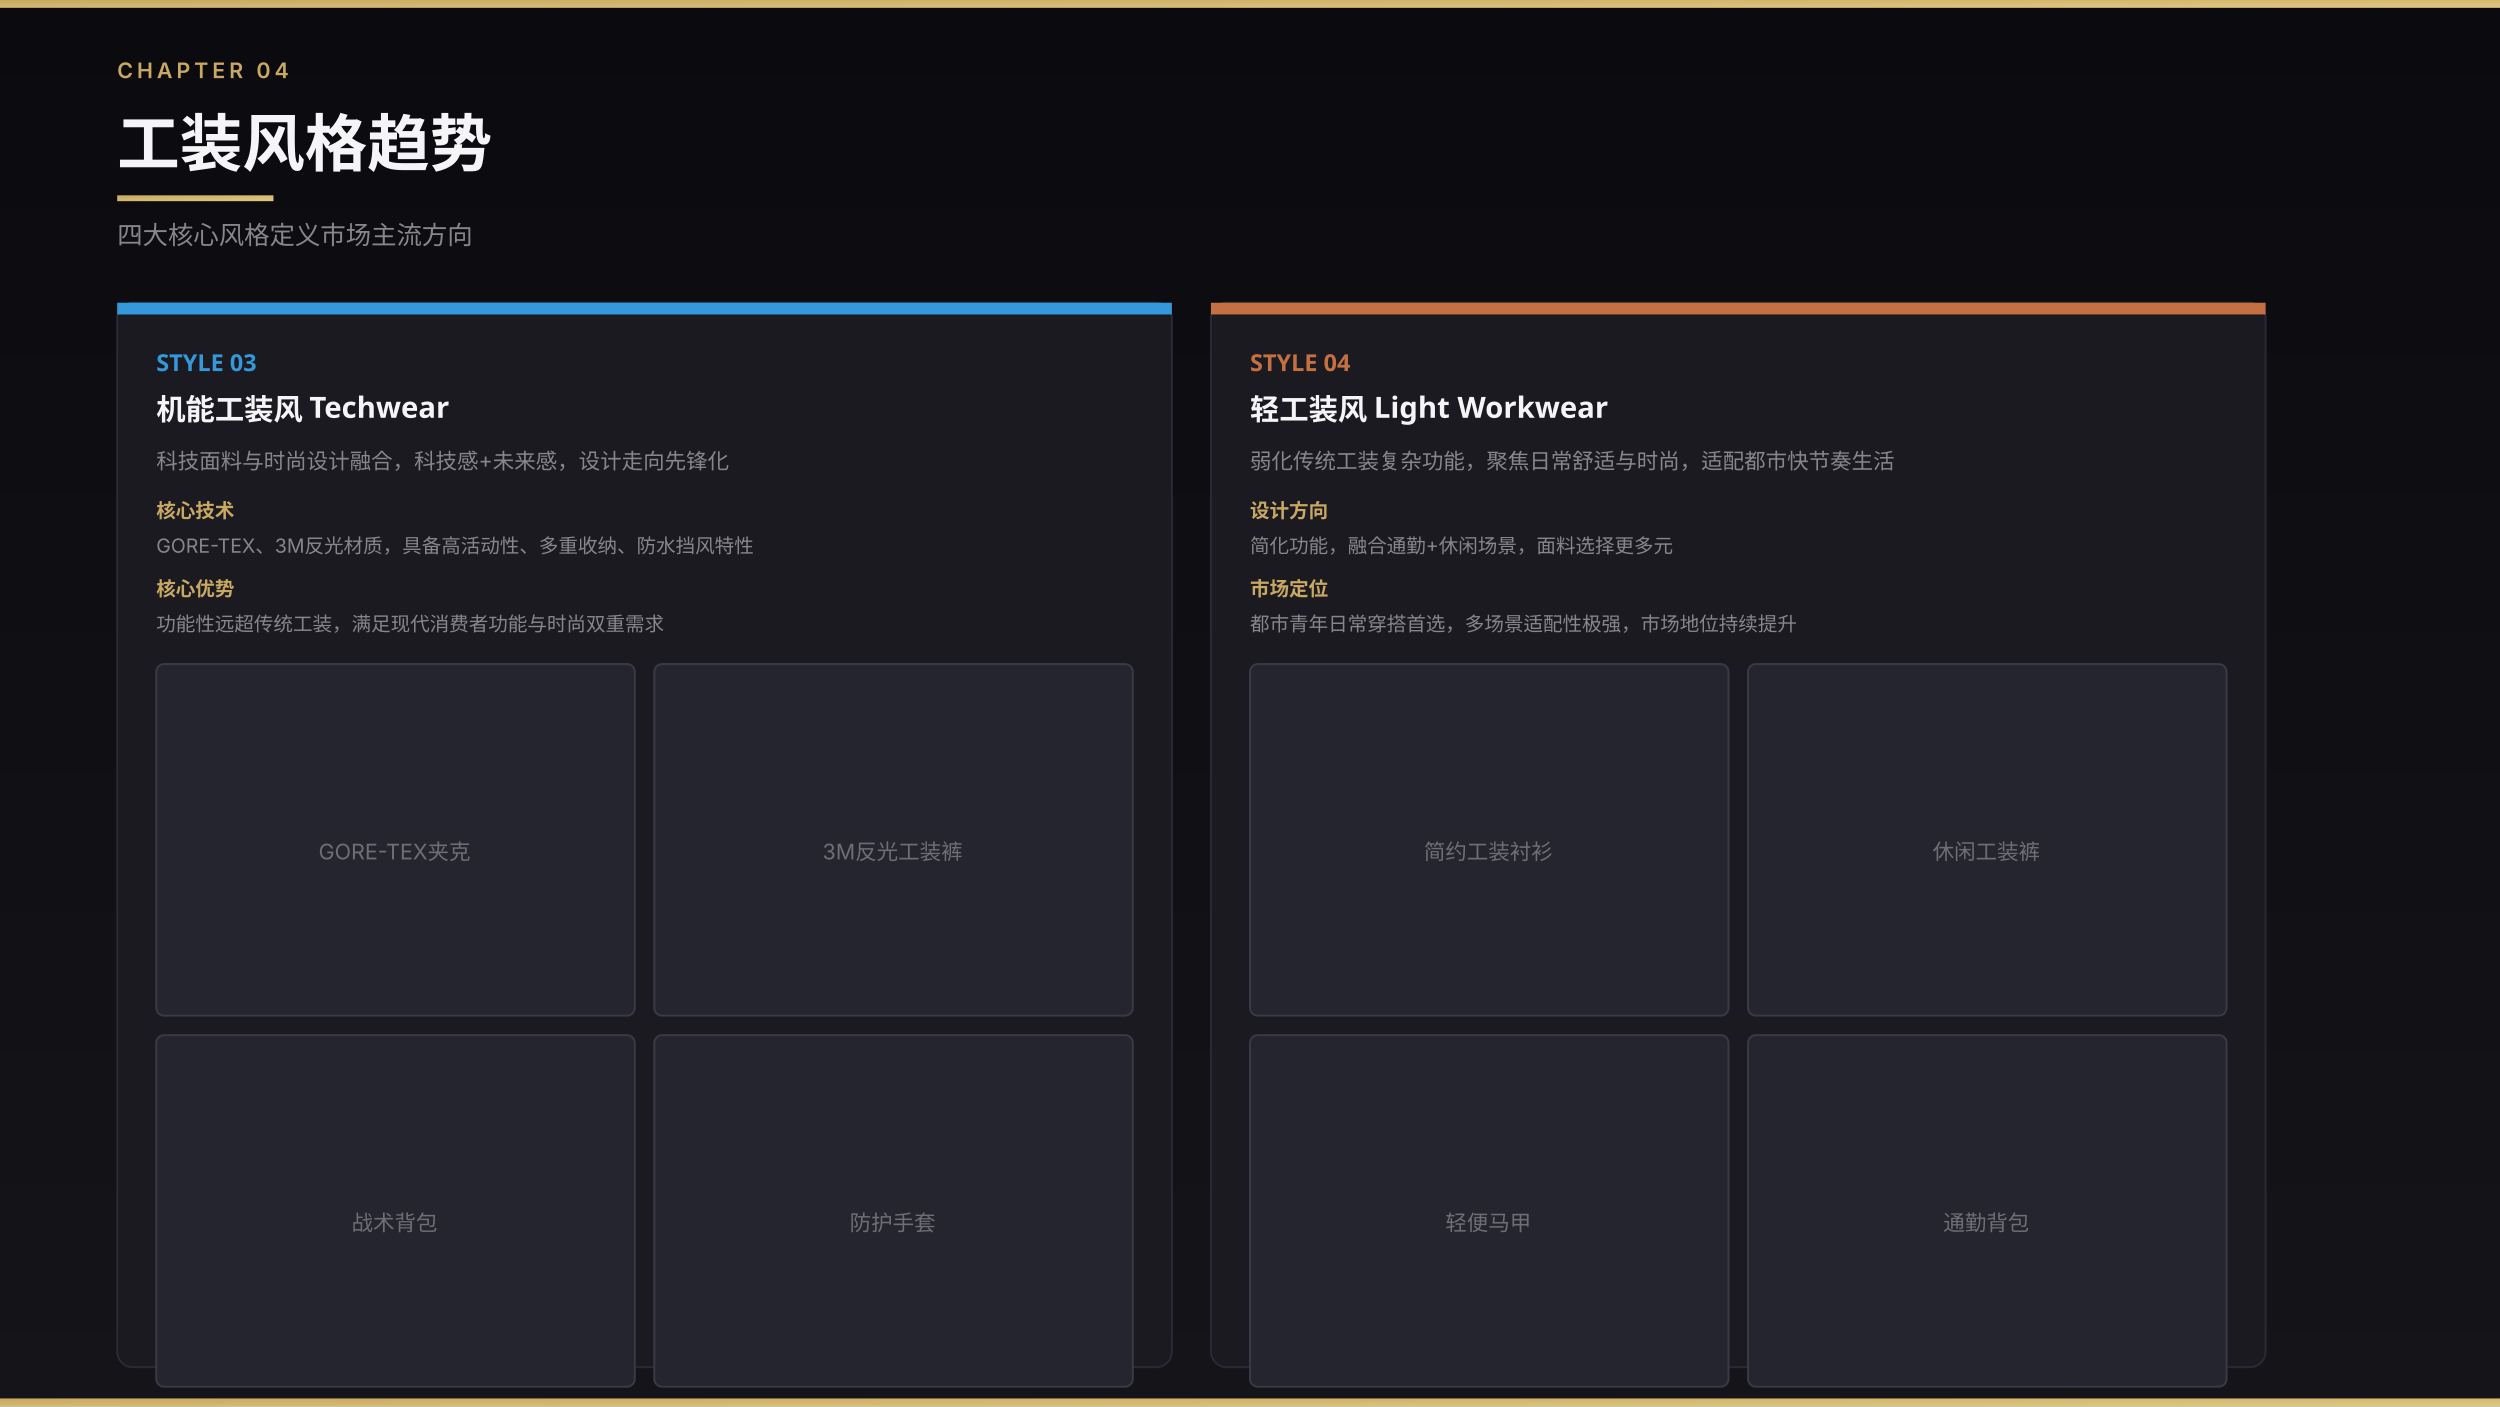
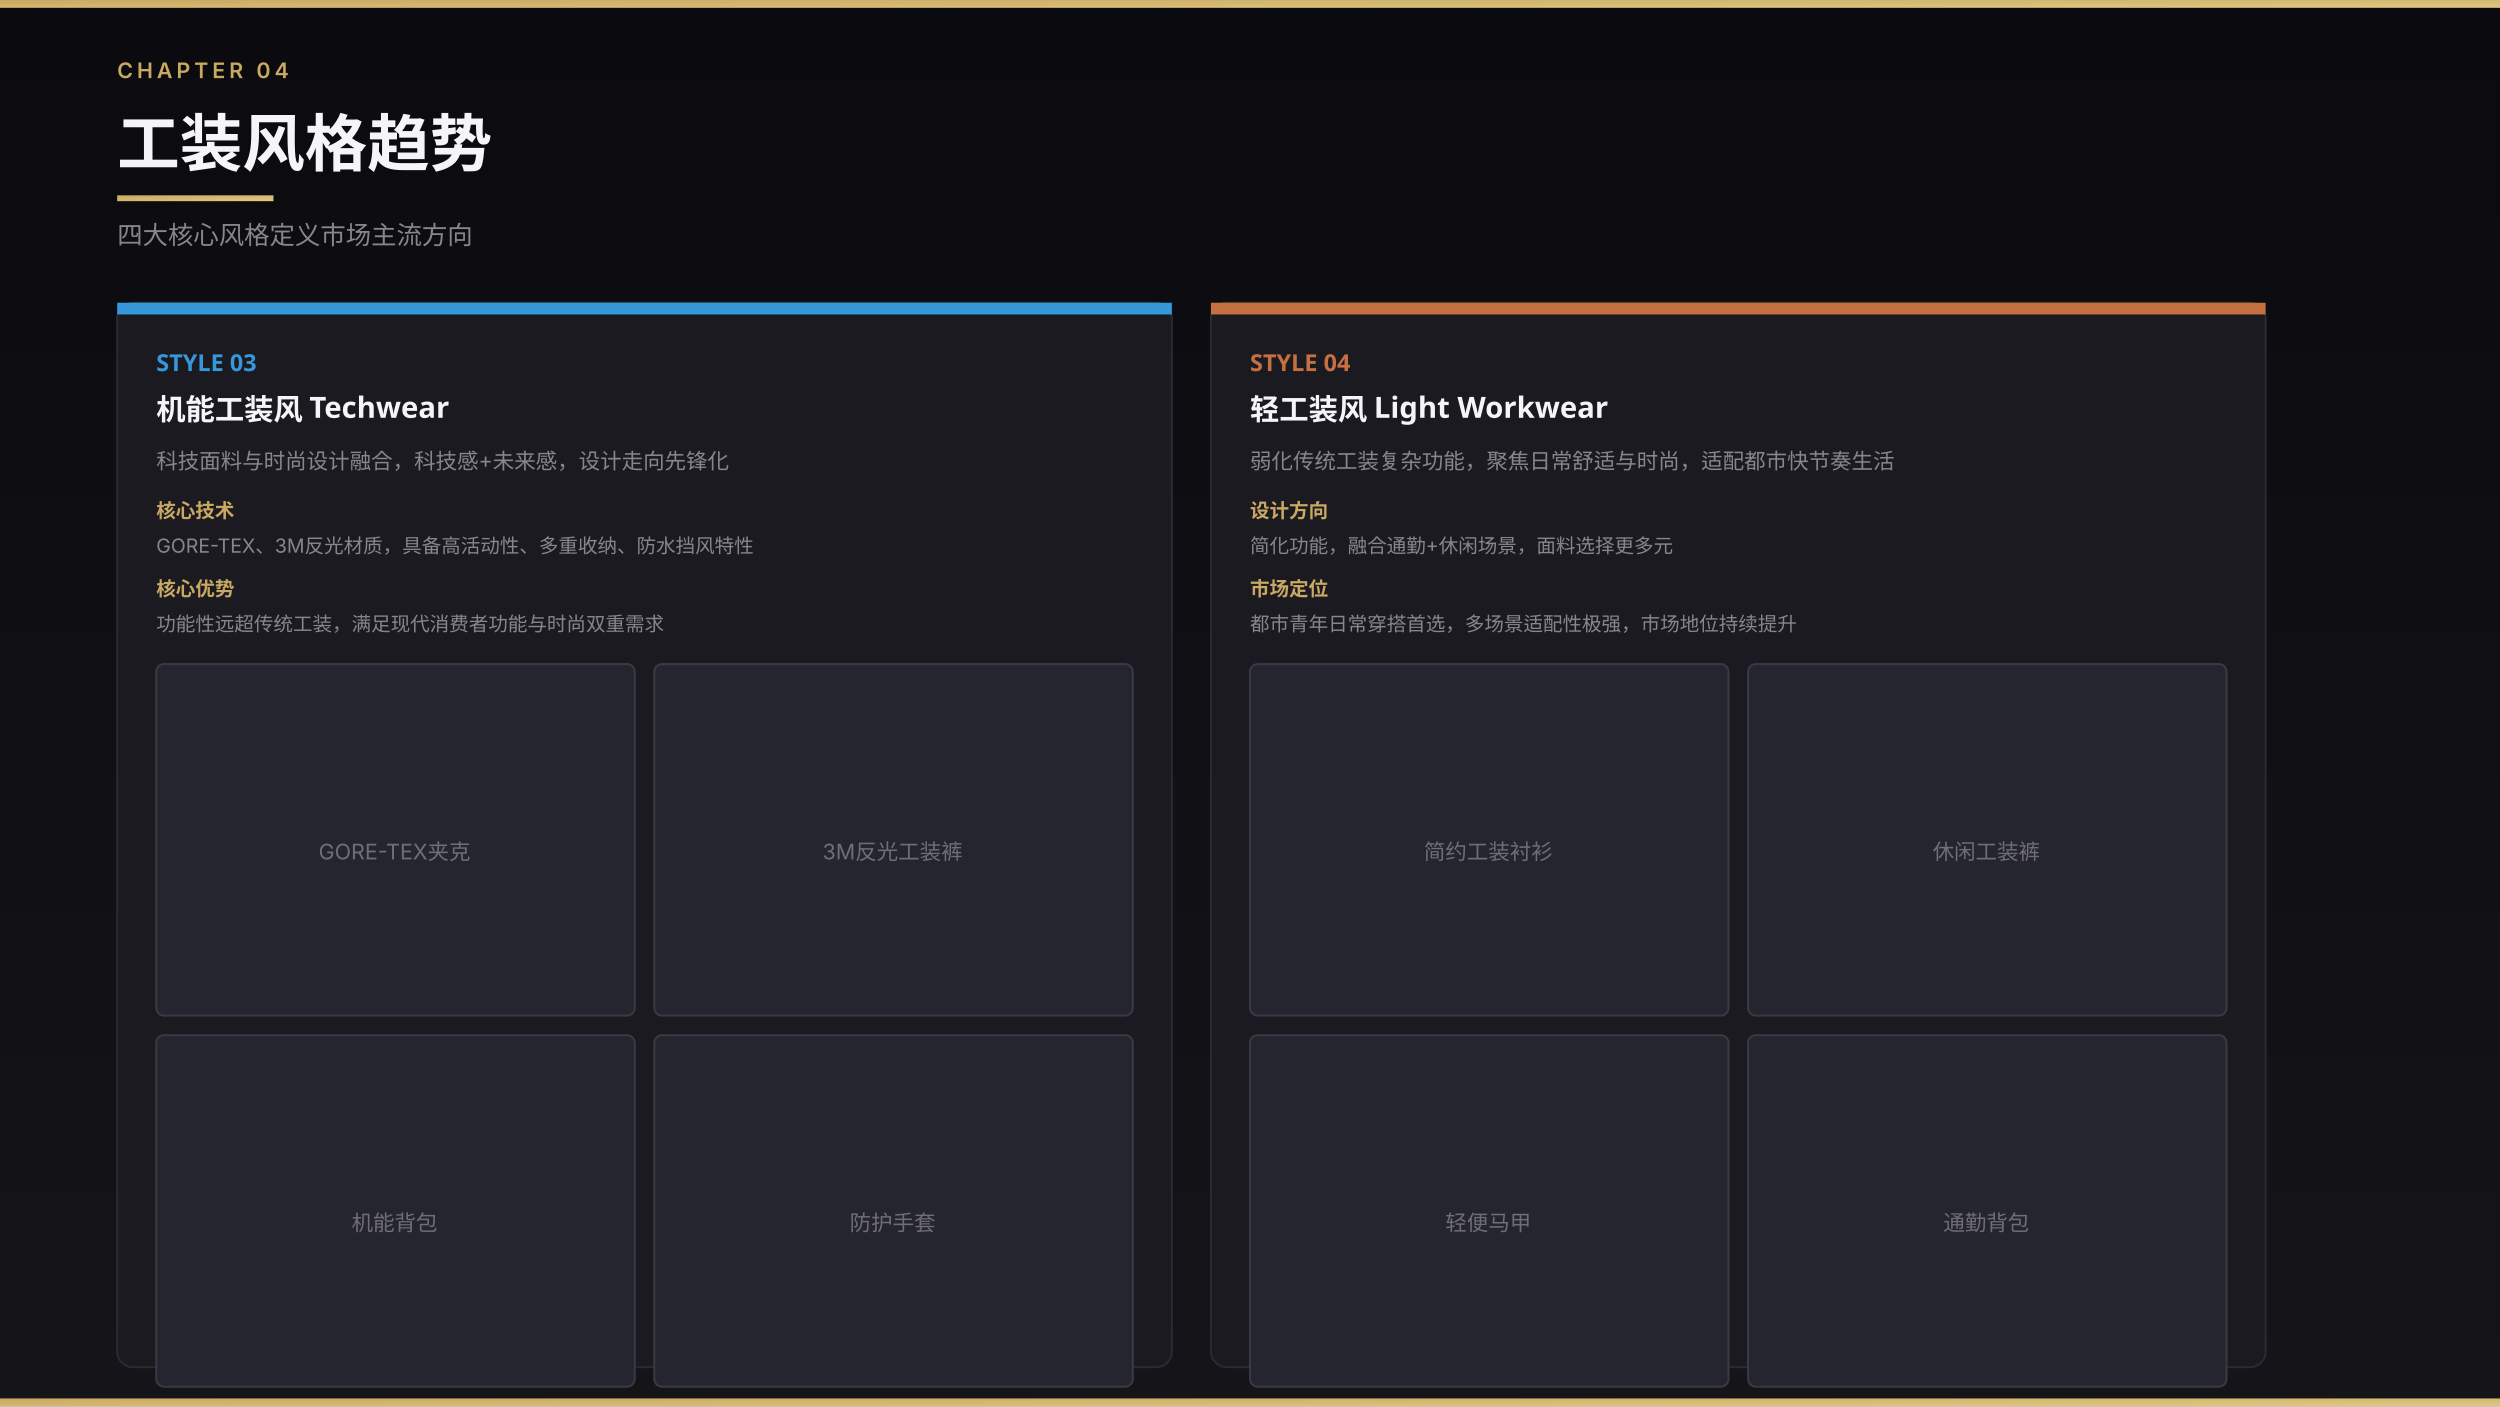
<svg xmlns="http://www.w3.org/2000/svg" viewBox="0 0 1280 720" width="1280" height="720">
  <defs>
    <linearGradient id="bgGradient" x1="0%" y1="0%" x2="0%" y2="100%">
      <stop offset="0%" stop-color="#0a0a0f" />
      <stop offset="100%" stop-color="#141419" />
    </linearGradient>
    <linearGradient id="accentGradient" x1="0%" y1="0%" x2="100%" y2="100%">
      <stop offset="0%" stop-color="#c9a962" />
      <stop offset="100%" stop-color="#e0c882" />
    </linearGradient>
  </defs>
  <rect width="1280" height="720" fill="url(#bgGradient)" />
  <rect x="0" y="0" width="1280" height="4" fill="url(#accentGradient)" />
  <g transform="translate(60, 40)">
    <text fill="#c9a962" font-family="Inter, sans-serif" font-size="11" font-weight="600" letter-spacing="2">CHAPTER 04</text>
  </g>
  <text x="60" y="85" fill="#f5f5f7" font-family="Space Grotesk, Inter, sans-serif" font-size="32" font-weight="700">工装风格趋势</text>
  <rect x="60" y="100" width="80" height="3" fill="url(#accentGradient)" />
  <text x="60" y="125" fill="#86868b" font-family="Inter, sans-serif" font-size="13">四大核心风格定义市场主流方向</text>
  <g transform="translate(60, 155)">
    <g transform="translate(0, 0)">
      <rect x="0" y="0" width="540" height="545" rx="8" fill="#1a1a20" stroke="#2a2a35" />
      <rect x="0" y="0" width="540" height="6" fill="#3498db" />
      <text x="20" y="35" fill="#3498db" font-family="Space Grotesk, sans-serif" font-size="12" font-weight="600">STYLE 03</text>
      <text x="20" y="60" fill="#f5f5f7" font-family="Space Grotesk, sans-serif" font-size="15" font-weight="700">机能工装风 Techwear</text>
      <text x="20" y="85" fill="#86868b" font-family="Inter, sans-serif" font-size="11">科技面料与时尚设计融合，科技感+未来感，设计走向先锋化</text>
      <text x="20" y="110" fill="#c9a962" font-family="Space Grotesk, sans-serif" font-size="10" font-weight="600">核心技术</text>
      <text x="20" y="128" fill="#86868b" font-family="Inter, sans-serif" font-size="10">GORE-TEX、3M反光材质，具备高活动性、多重收纳、防水挡风特性</text>
      <text x="20" y="150" fill="#c9a962" font-family="Space Grotesk, sans-serif" font-size="10" font-weight="600">核心优势</text>
      <text x="20" y="168" fill="#86868b" font-family="Inter, sans-serif" font-size="10">功能性远超传统工装，满足现代消费者功能与时尚双重需求</text>
      <rect x="20" y="185" width="245" height="180" rx="4" fill="#252530" stroke="#3a3a45" />
      <text x="142" y="285" text-anchor="middle" fill="#6e6e73" font-family="Inter, sans-serif" font-size="11">GORE-TEX夹克</text>
      <rect x="275" y="185" width="245" height="180" rx="4" fill="#252530" stroke="#3a3a45" />
      <text x="397" y="285" text-anchor="middle" fill="#6e6e73" font-family="Inter, sans-serif" font-size="11">3M反光工装裤</text>
      <rect x="20" y="375" width="245" height="180" rx="4" fill="#252530" stroke="#3a3a45" />
-       <text x="142" y="475" text-anchor="middle" fill="#6e6e73" font-family="Inter, sans-serif" font-size="11">战术背包</text>
+       <text x="142" y="475" text-anchor="middle" fill="#6e6e73" font-family="Inter, sans-serif" font-size="11">机能背包</text>
      <rect x="275" y="375" width="245" height="180" rx="4" fill="#252530" stroke="#3a3a45" />
      <text x="397" y="475" text-anchor="middle" fill="#6e6e73" font-family="Inter, sans-serif" font-size="11">防护手套</text>
    </g>
    <g transform="translate(560, 0)">
      <rect x="0" y="0" width="540" height="545" rx="8" fill="#1a1a20" stroke="#2a2a35" />
      <rect x="0" y="0" width="540" height="6" fill="#c47040" />
      <text x="20" y="35" fill="#c47040" font-family="Space Grotesk, sans-serif" font-size="12" font-weight="600">STYLE 04</text>
      <text x="20" y="60" fill="#f5f5f7" font-family="Space Grotesk, sans-serif" font-size="15" font-weight="700">轻工装风 Light Workwear</text>
      <text x="20" y="85" fill="#86868b" font-family="Inter, sans-serif" font-size="11">弱化传统工装复杂功能，聚焦日常舒适与时尚，适配都市快节奏生活</text>
      <text x="20" y="110" fill="#c9a962" font-family="Space Grotesk, sans-serif" font-size="10" font-weight="600">设计方向</text>
      <text x="20" y="128" fill="#86868b" font-family="Inter, sans-serif" font-size="10">简化功能，融合通勤+休闲场景，面料选择更多元</text>
      <text x="20" y="150" fill="#c9a962" font-family="Space Grotesk, sans-serif" font-size="10" font-weight="600">市场定位</text>
      <text x="20" y="168" fill="#86868b" font-family="Inter, sans-serif" font-size="10">都市青年日常穿搭首选，多场景适配性极强，市场地位持续提升</text>
      <rect x="20" y="185" width="245" height="180" rx="4" fill="#252530" stroke="#3a3a45" />
      <text x="142" y="285" text-anchor="middle" fill="#6e6e73" font-family="Inter, sans-serif" font-size="11">简约工装衬衫</text>
      <rect x="275" y="185" width="245" height="180" rx="4" fill="#252530" stroke="#3a3a45" />
      <text x="397" y="285" text-anchor="middle" fill="#6e6e73" font-family="Inter, sans-serif" font-size="11">休闲工装裤</text>
      <rect x="20" y="375" width="245" height="180" rx="4" fill="#252530" stroke="#3a3a45" />
      <text x="142" y="475" text-anchor="middle" fill="#6e6e73" font-family="Inter, sans-serif" font-size="11">轻便马甲</text>
      <rect x="275" y="375" width="245" height="180" rx="4" fill="#252530" stroke="#3a3a45" />
      <text x="397" y="475" text-anchor="middle" fill="#6e6e73" font-family="Inter, sans-serif" font-size="11">通勤背包</text>
    </g>
  </g>
  <rect x="0" y="716" width="1280" height="4" fill="url(#accentGradient)" />
</svg>
